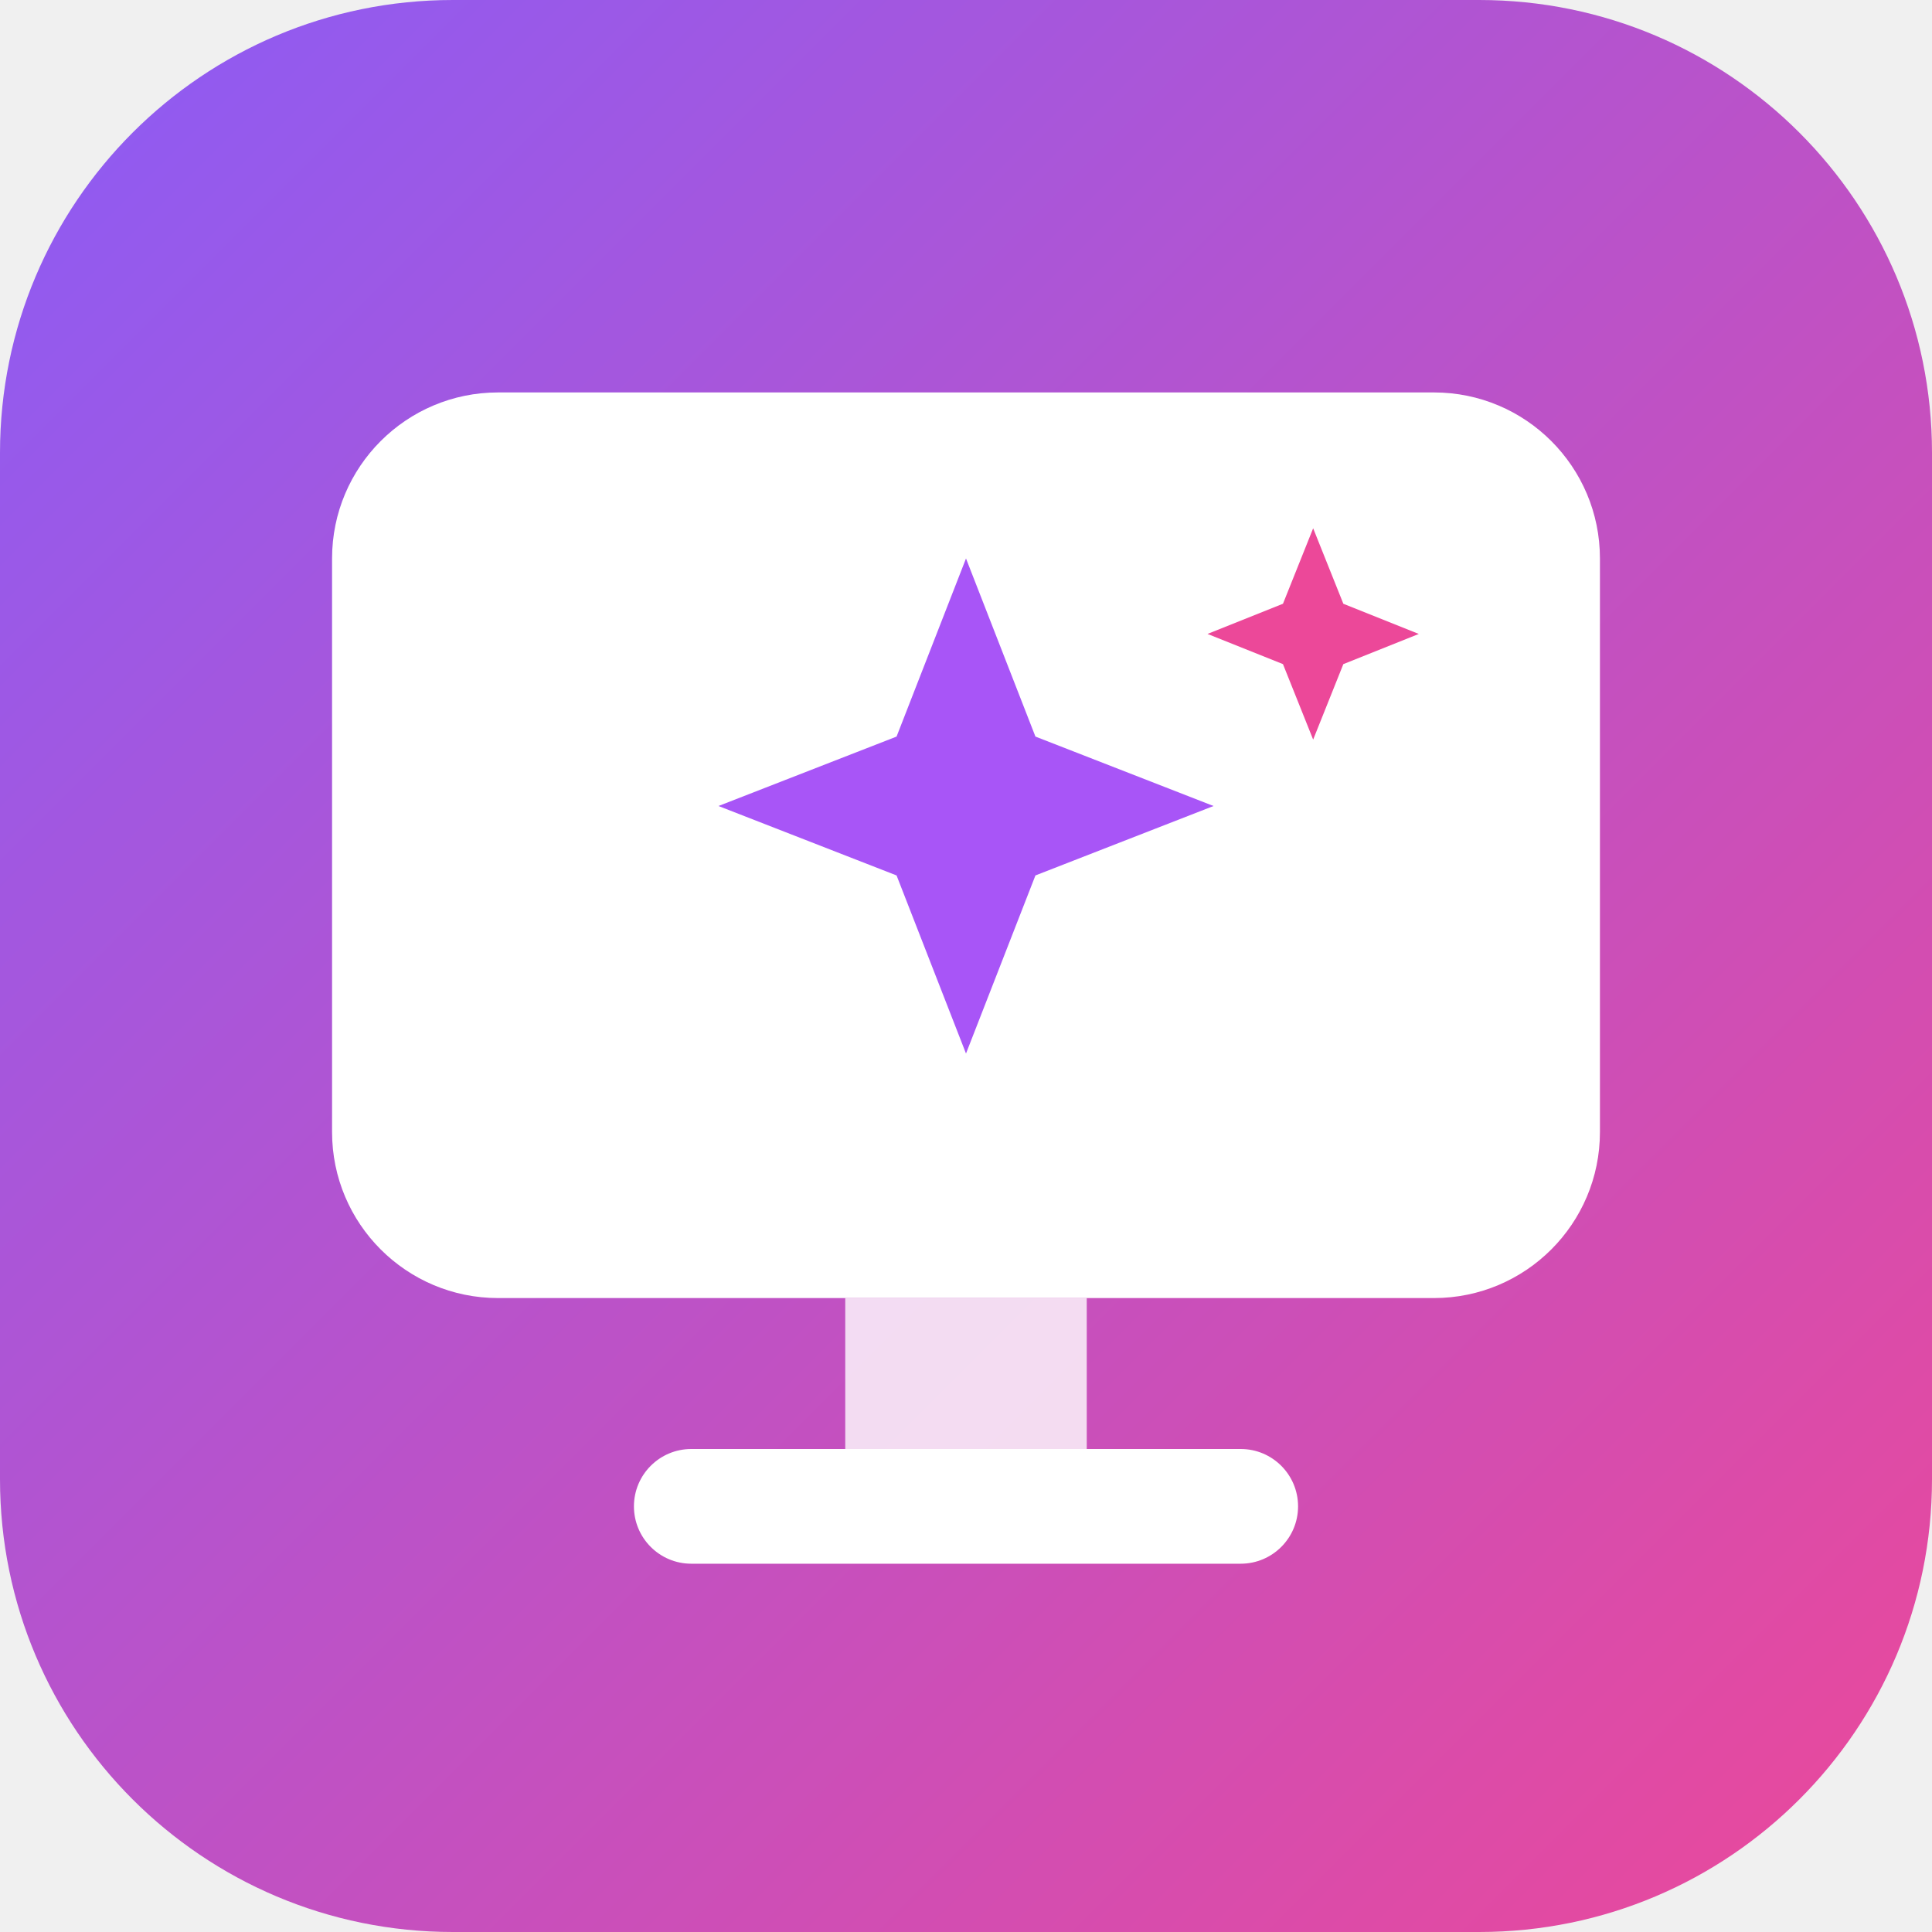
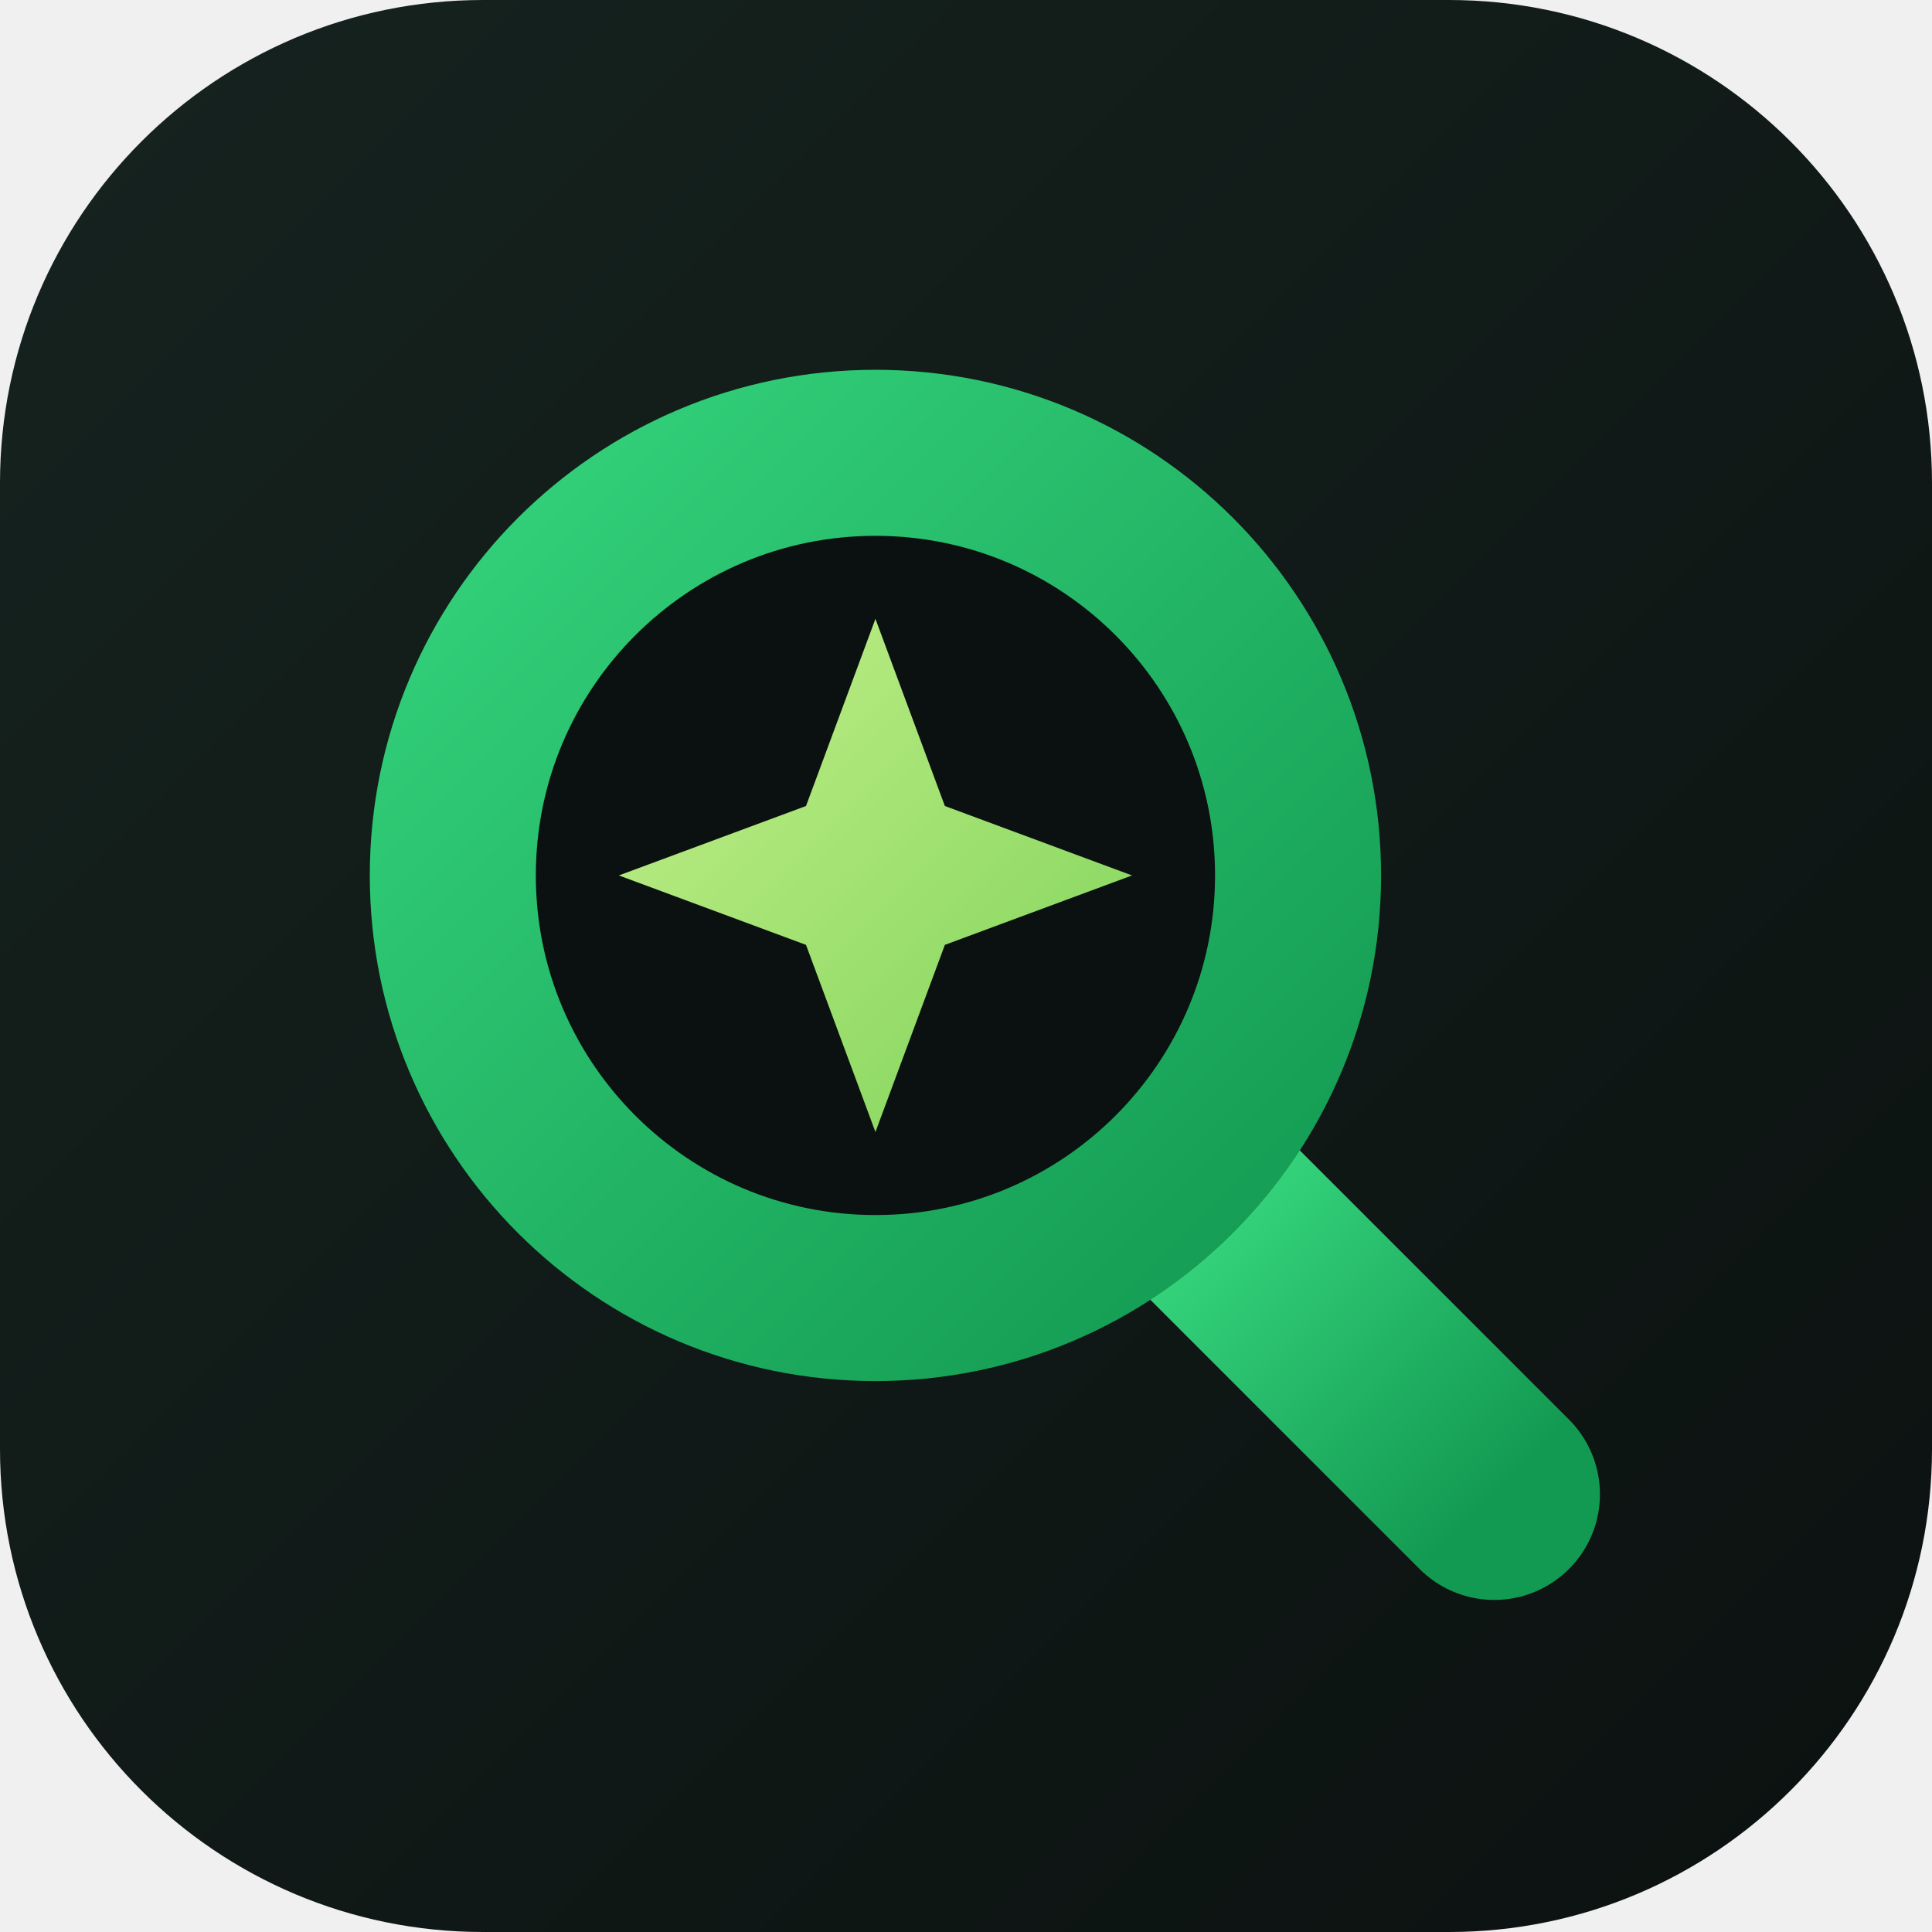
<svg xmlns="http://www.w3.org/2000/svg" viewBox="0 0 64 64">
  <defs>
-     <linearGradient id="g" x1="0" y1="0" x2="1" y2="1">
-       <stop offset="0" stop-color="#8b5cf6" />
-       <stop offset="1" stop-color="#ec4899" />
+     <linearGradient id="bg" x1="0" y1="0" x2="1" y2="1">
+       <stop offset="0" stop-color="#16231f" />
+       <stop offset="1" stop-color="#0b1110" />
+     </linearGradient>
+     <linearGradient id="gd" x1="0" y1="0" x2="1" y2="1">
+       <stop offset="0" stop-color="#34d27b" />
+       <stop offset="1" stop-color="#139a52" />
+     </linearGradient>
+     <linearGradient id="gl" x1="0" y1="0" x2="1" y2="1">
+       <stop offset="0" stop-color="#c4f08a" />
+       <stop offset="1" stop-color="#7fd35a" />
    </linearGradient>
  </defs>
-   <rect width="64" height="64" rx="15" fill="url(#g)" />
-   <rect x="11" y="13" width="42" height="30" rx="5.5" fill="#fff" />
-   <rect x="28" y="43" width="8" height="5" fill="#fff" opacity=".8" />
-   <rect x="21" y="48" width="22" height="3.8" rx="1.9" fill="#fff" />
-   <path d="M32 18.5l2.3 5.9 5.9 2.3-5.9 2.3L32 34.9l-2.3-5.9-5.9-2.3 5.9-2.3z" fill="#a855f7" />
-   <path d="M43.5 17.5l1 2.5 2.5 1-2.5 1-1 2.5-1-2.5-2.5-1 2.5-1z" fill="#ec4899" />
+   <rect width="64" height="64" rx="16" fill="url(#bg)" />
+   <path d="M40.5 40.5l9 9" stroke="url(#gd)" stroke-width="7" stroke-linecap="round" />
+   <circle cx="29" cy="29" r="14" fill="#0b1110" stroke="url(#gd)" stroke-width="5.5" />
+   <path d="M29 20.5l2.3 6.2 6.2 2.3-6.2 2.3L29 37.5l-2.3-6.2-6.2-2.3 6.2-2.3z" fill="url(#gl)" />
</svg>
